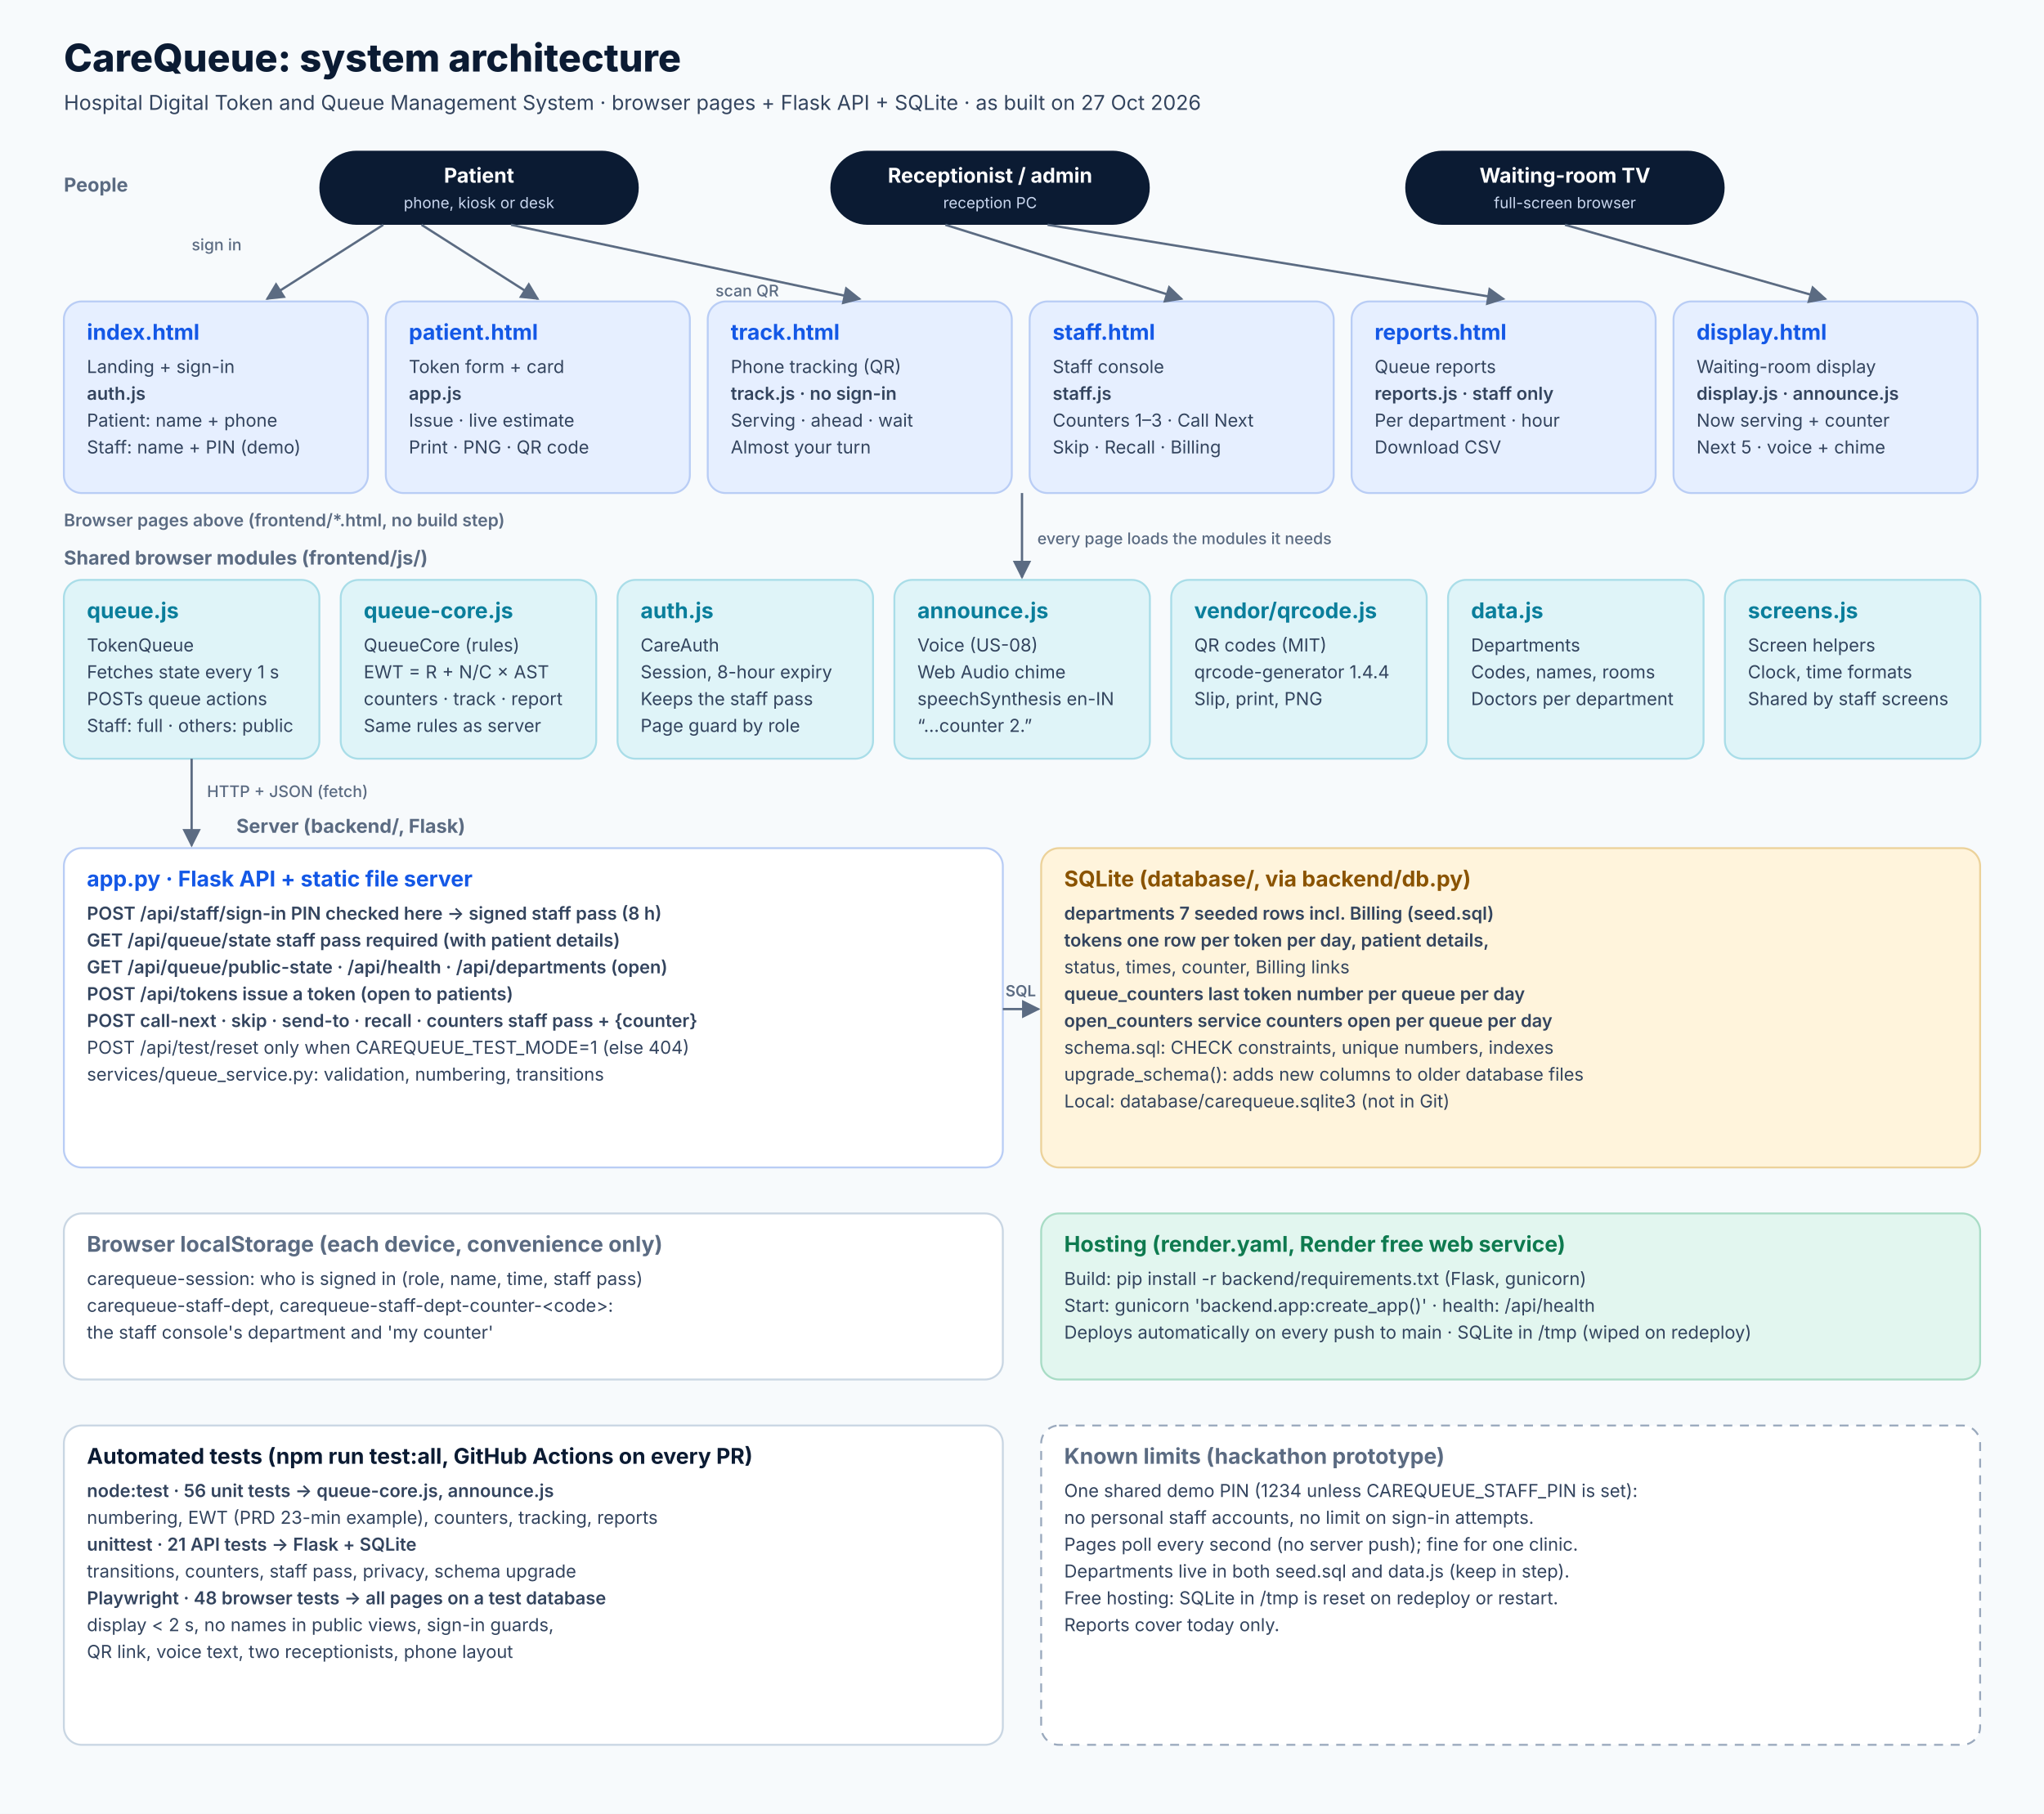
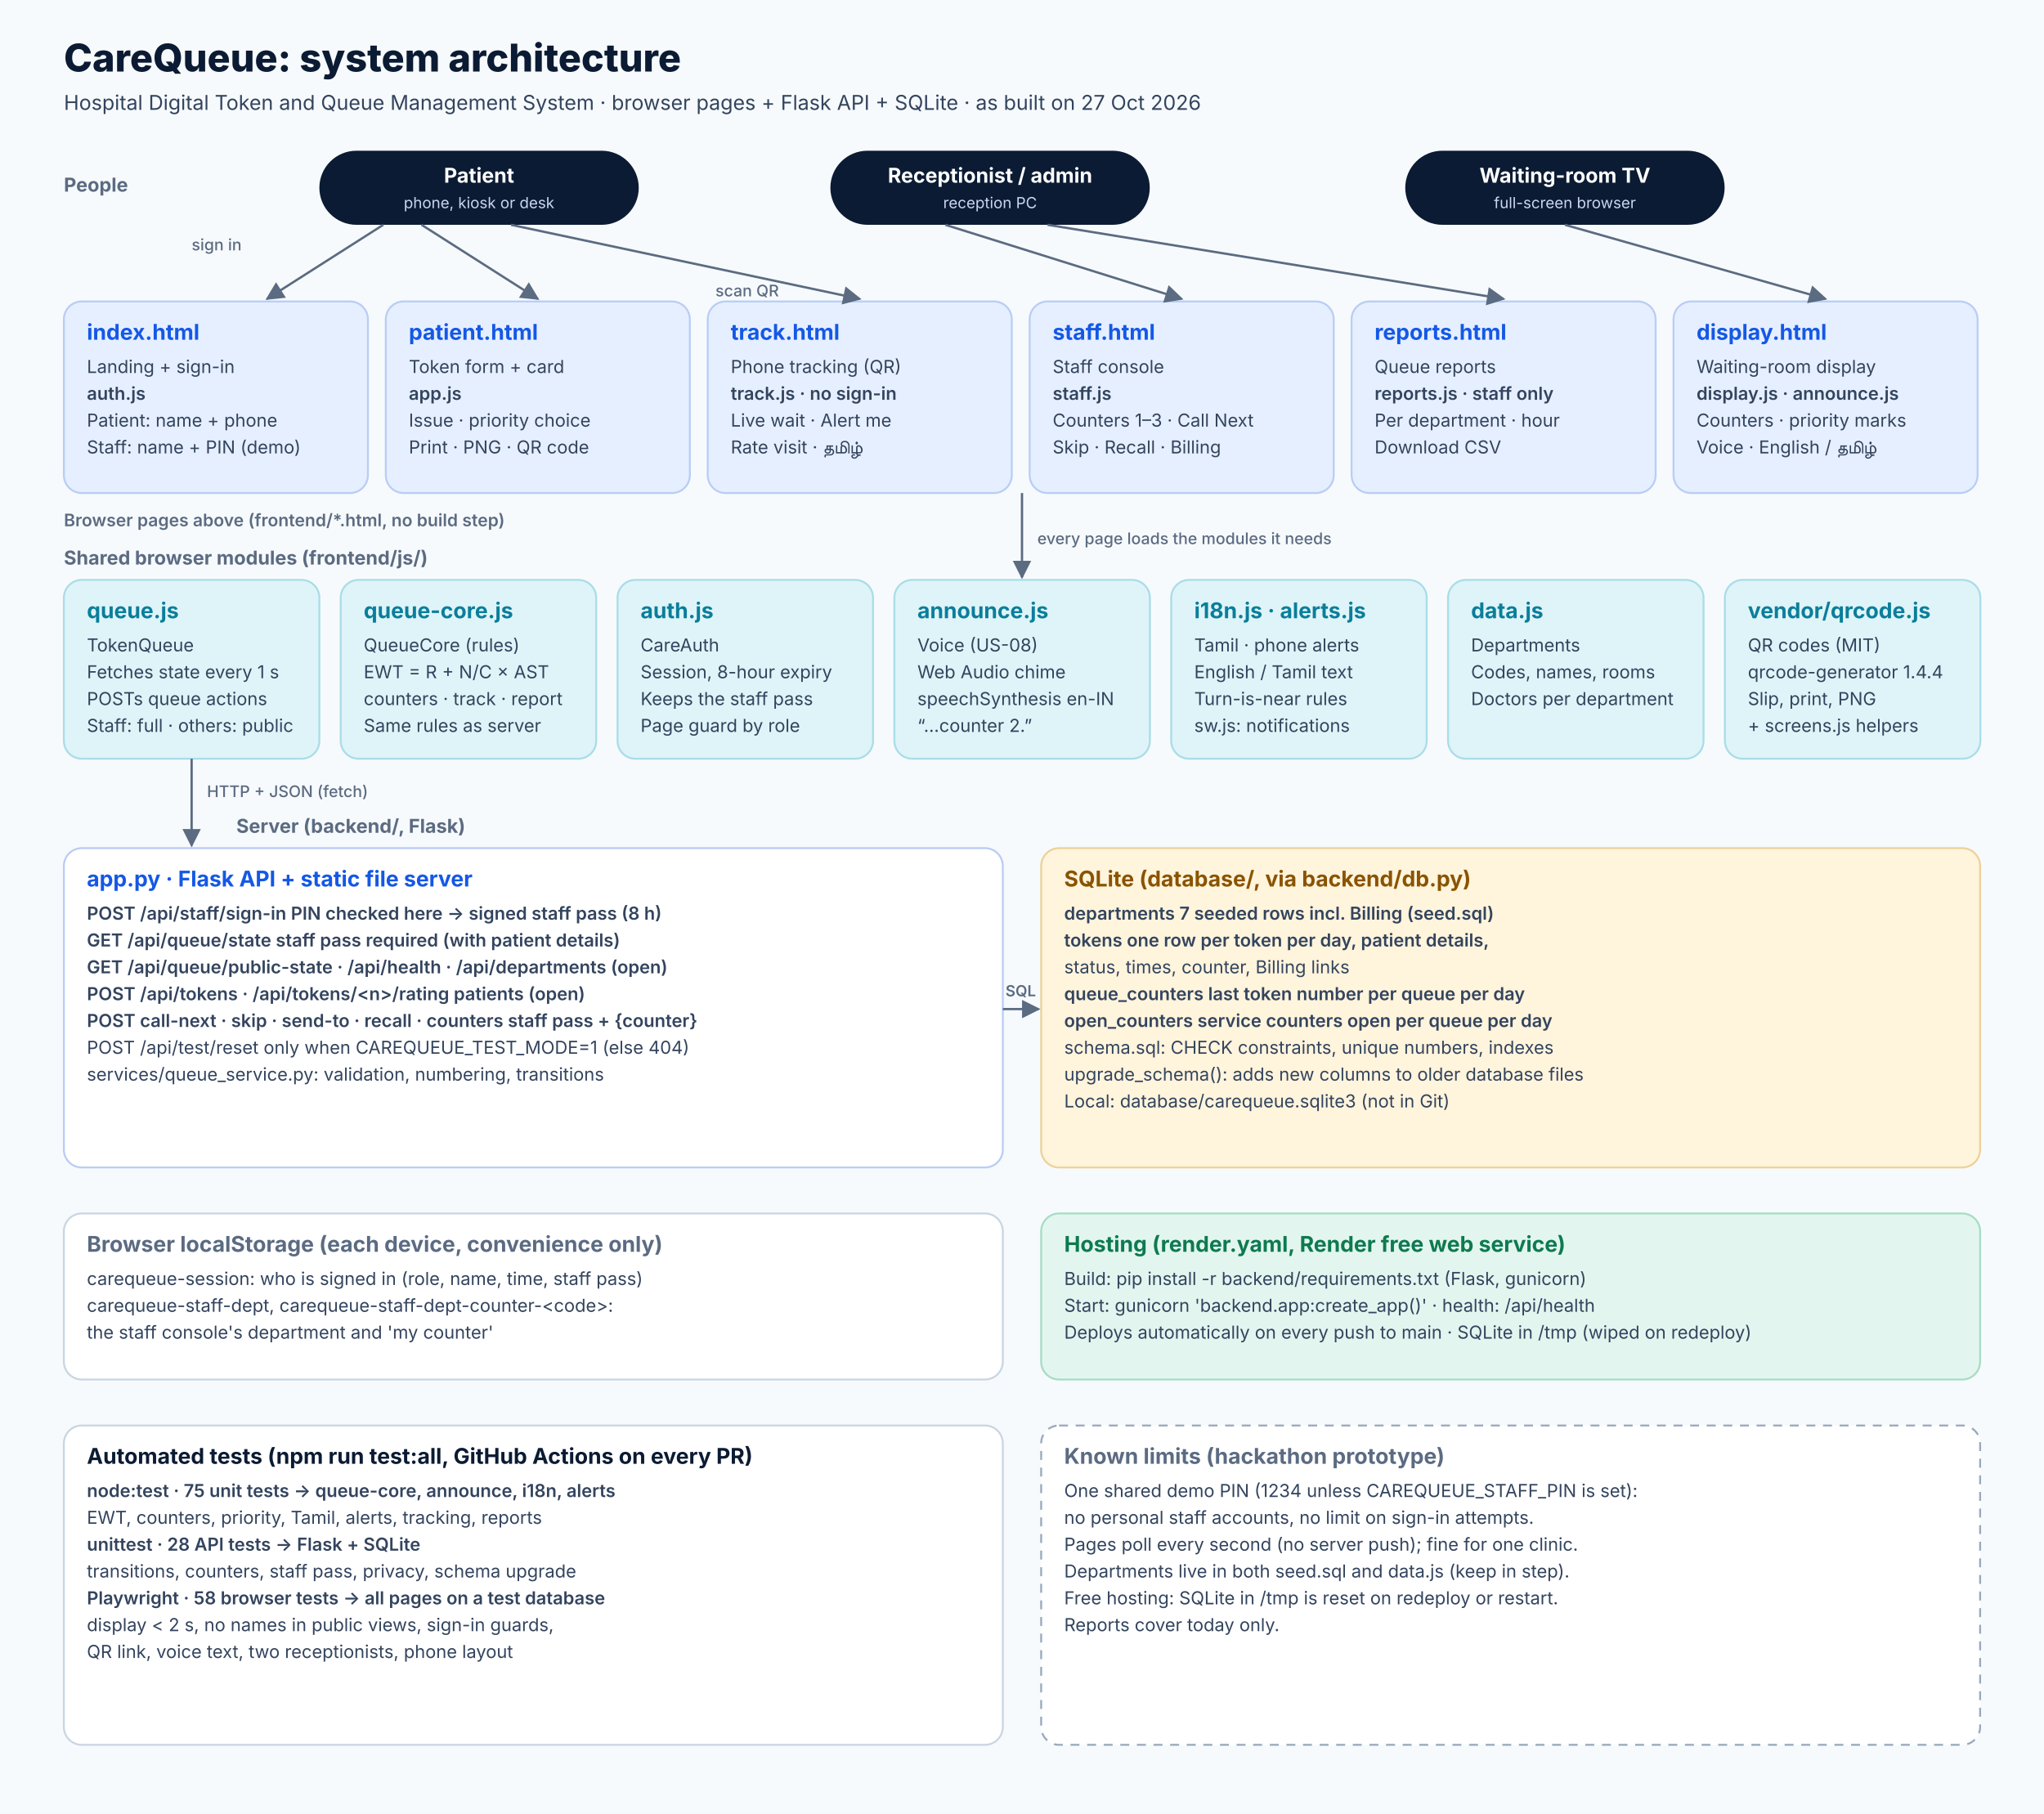
<svg xmlns="http://www.w3.org/2000/svg" width="1600" height="1420" viewBox="0 0 1600 1420" font-family="Inter, -apple-system, 'Segoe UI', Arial, sans-serif">
  <defs>
    <marker id="ah" viewBox="0 0 10 10" refX="9" refY="5" markerWidth="8" markerHeight="8" orient="auto-start-reverse">
      <path d="M0,0 L10,5 L0,10 z" fill="#5b6b82" />
    </marker>
  </defs>
  <rect width="1600" height="1420" fill="#f7fafc" />
  <text x="50" y="56" font-size="30" font-weight="800" fill="#0b1b33" text-anchor="start">CareQueue: system architecture</text>
  <text x="50" y="86" font-size="16" font-weight="400" fill="#33445e" text-anchor="start">Hospital Digital Token and Queue Management System · browser pages + Flask API + SQLite · as built on 27 Oct 2026</text>
  <text x="50" y="150" font-size="15" font-weight="700" fill="#5b6b82" text-anchor="start">People</text>
  <rect x="250" y="118" width="250" height="58" rx="29" fill="#0b1b33" />
  <text x="375" y="143" font-size="16" font-weight="700" fill="#fff" text-anchor="middle">Patient</text>
  <text x="375" y="163" font-size="12" font-weight="400" fill="#c9d6ee" text-anchor="middle">phone, kiosk or desk</text>
  <rect x="650" y="118" width="250" height="58" rx="29" fill="#0b1b33" />
  <text x="775" y="143" font-size="16" font-weight="700" fill="#fff" text-anchor="middle">Receptionist / admin</text>
  <text x="775" y="163" font-size="12" font-weight="400" fill="#c9d6ee" text-anchor="middle">reception PC</text>
  <rect x="1100" y="118" width="250" height="58" rx="29" fill="#0b1b33" />
  <text x="1225" y="143" font-size="16" font-weight="700" fill="#fff" text-anchor="middle">Waiting-room TV</text>
  <text x="1225" y="163" font-size="12" font-weight="400" fill="#c9d6ee" text-anchor="middle">full-screen browser</text>
  <text x="50" y="412" font-size="13.5" font-weight="600" fill="#5b6b82" text-anchor="start">Browser pages above  (frontend/*.html, no build step)</text>
  <rect x="50" y="236" width="238" height="150" rx="14" fill="#e6efff" stroke="#b9cdf5" stroke-width="1.5" />
  <text x="68" y="266" font-size="17" font-weight="700" fill="#1458e6" text-anchor="start">index.html</text>
  <text x="68" y="292" font-size="14" font-weight="400" fill="#33445e" text-anchor="start">Landing + sign-in</text>
  <text x="68" y="313" font-size="14" font-weight="600" fill="#33445e" text-anchor="start">auth.js</text>
  <text x="68" y="334" font-size="14" font-weight="400" fill="#33445e" text-anchor="start">Patient: name + phone</text>
  <text x="68" y="355" font-size="14" font-weight="400" fill="#33445e" text-anchor="start">Staff: name + PIN (demo)</text>
  <rect x="302" y="236" width="238" height="150" rx="14" fill="#e6efff" stroke="#b9cdf5" stroke-width="1.5" />
  <text x="320" y="266" font-size="17" font-weight="700" fill="#1458e6" text-anchor="start">patient.html</text>
  <text x="320" y="292" font-size="14" font-weight="400" fill="#33445e" text-anchor="start">Token form + card</text>
  <text x="320" y="313" font-size="14" font-weight="600" fill="#33445e" text-anchor="start">app.js</text>
-   <text x="320" y="334" font-size="14" font-weight="400" fill="#33445e" text-anchor="start">Issue · live estimate</text>
+   <text x="320" y="334" font-size="14" font-weight="400" fill="#33445e" text-anchor="start">Issue · priority choice</text>
  <text x="320" y="355" font-size="14" font-weight="400" fill="#33445e" text-anchor="start">Print · PNG · QR code</text>
  <rect x="554" y="236" width="238" height="150" rx="14" fill="#e6efff" stroke="#b9cdf5" stroke-width="1.5" />
  <text x="572" y="266" font-size="17" font-weight="700" fill="#1458e6" text-anchor="start">track.html</text>
  <text x="572" y="292" font-size="14" font-weight="400" fill="#33445e" text-anchor="start">Phone tracking (QR)</text>
  <text x="572" y="313" font-size="14" font-weight="600" fill="#33445e" text-anchor="start">track.js · no sign-in</text>
-   <text x="572" y="334" font-size="14" font-weight="400" fill="#33445e" text-anchor="start">Serving · ahead · wait</text>
-   <text x="572" y="355" font-size="14" font-weight="400" fill="#33445e" text-anchor="start">Almost your turn</text>
+   <text x="572" y="334" font-size="14" font-weight="400" fill="#33445e" text-anchor="start">Live wait · Alert me</text>
+   <text x="572" y="355" font-size="14" font-weight="400" fill="#33445e" text-anchor="start">Rate visit · தமிழ்</text>
  <rect x="806" y="236" width="238" height="150" rx="14" fill="#e6efff" stroke="#b9cdf5" stroke-width="1.5" />
  <text x="824" y="266" font-size="17" font-weight="700" fill="#1458e6" text-anchor="start">staff.html</text>
  <text x="824" y="292" font-size="14" font-weight="400" fill="#33445e" text-anchor="start">Staff console</text>
  <text x="824" y="313" font-size="14" font-weight="600" fill="#33445e" text-anchor="start">staff.js</text>
  <text x="824" y="334" font-size="14" font-weight="400" fill="#33445e" text-anchor="start">Counters 1–3 · Call Next</text>
  <text x="824" y="355" font-size="14" font-weight="400" fill="#33445e" text-anchor="start">Skip · Recall · Billing</text>
  <rect x="1058" y="236" width="238" height="150" rx="14" fill="#e6efff" stroke="#b9cdf5" stroke-width="1.5" />
  <text x="1076" y="266" font-size="17" font-weight="700" fill="#1458e6" text-anchor="start">reports.html</text>
  <text x="1076" y="292" font-size="14" font-weight="400" fill="#33445e" text-anchor="start">Queue reports</text>
  <text x="1076" y="313" font-size="14" font-weight="600" fill="#33445e" text-anchor="start">reports.js · staff only</text>
  <text x="1076" y="334" font-size="14" font-weight="400" fill="#33445e" text-anchor="start">Per department · hour</text>
  <text x="1076" y="355" font-size="14" font-weight="400" fill="#33445e" text-anchor="start">Download CSV</text>
  <rect x="1310" y="236" width="238" height="150" rx="14" fill="#e6efff" stroke="#b9cdf5" stroke-width="1.5" />
  <text x="1328" y="266" font-size="17" font-weight="700" fill="#1458e6" text-anchor="start">display.html</text>
  <text x="1328" y="292" font-size="14" font-weight="400" fill="#33445e" text-anchor="start">Waiting-room display</text>
  <text x="1328" y="313" font-size="14" font-weight="600" fill="#33445e" text-anchor="start">display.js · announce.js</text>
-   <text x="1328" y="334" font-size="14" font-weight="400" fill="#33445e" text-anchor="start">Now serving + counter</text>
-   <text x="1328" y="355" font-size="14" font-weight="400" fill="#33445e" text-anchor="start">Next 5 · voice + chime</text>
+   <text x="1328" y="334" font-size="14" font-weight="400" fill="#33445e" text-anchor="start">Counters · priority marks</text>
+   <text x="1328" y="355" font-size="14" font-weight="400" fill="#33445e" text-anchor="start">Voice · English / தமிழ்</text>
  <line x1="330" y1="176" x2="421.0" y2="234" stroke="#5b6b82" stroke-width="1.8" marker-end="url(#ah)" />
  <line x1="400" y1="176" x2="673.0" y2="234" stroke="#5b6b82" stroke-width="1.8" marker-end="url(#ah)" />
  <text x="560" y="232" font-size="12.5" font-weight="500" fill="#5b6b82" text-anchor="start">scan QR</text>
  <line x1="300" y1="176" x2="209.0" y2="234" stroke="#5b6b82" stroke-width="1.8" marker-end="url(#ah)" />
  <text x="150" y="196" font-size="12.5" font-weight="500" fill="#5b6b82" text-anchor="start">sign in</text>
  <line x1="740" y1="176" x2="925.0" y2="234" stroke="#5b6b82" stroke-width="1.8" marker-end="url(#ah)" />
  <line x1="820" y1="176" x2="1177.0" y2="234" stroke="#5b6b82" stroke-width="1.8" marker-end="url(#ah)" />
  <line x1="1225" y1="176" x2="1429.0" y2="234" stroke="#5b6b82" stroke-width="1.8" marker-end="url(#ah)" />
  <text x="50" y="442" font-size="15" font-weight="700" fill="#5b6b82" text-anchor="start">Shared browser modules  (frontend/js/)</text>
  <rect x="50.0" y="454" width="200" height="140" rx="14" fill="#dff4f8" stroke="#a9dde8" stroke-width="1.5" />
  <text x="68.0" y="484" font-size="17" font-weight="700" fill="#0a7e9b" text-anchor="start">queue.js</text>
  <text x="68.0" y="510" font-size="14" font-weight="400" fill="#33445e" text-anchor="start">TokenQueue</text>
  <text x="68.0" y="531" font-size="14" font-weight="400" fill="#33445e" text-anchor="start">Fetches state every 1 s</text>
  <text x="68.0" y="552" font-size="14" font-weight="400" fill="#33445e" text-anchor="start">POSTs queue actions</text>
  <text x="68.0" y="573" font-size="14" font-weight="400" fill="#33445e" text-anchor="start">Staff: full · others: public</text>
  <rect x="266.7" y="454" width="200" height="140" rx="14" fill="#dff4f8" stroke="#a9dde8" stroke-width="1.5" />
  <text x="284.7" y="484" font-size="17" font-weight="700" fill="#0a7e9b" text-anchor="start">queue-core.js</text>
  <text x="284.7" y="510" font-size="14" font-weight="400" fill="#33445e" text-anchor="start">QueueCore (rules)</text>
  <text x="284.7" y="531" font-size="14" font-weight="400" fill="#33445e" text-anchor="start">EWT = R + N/C × AST</text>
  <text x="284.7" y="552" font-size="14" font-weight="400" fill="#33445e" text-anchor="start">counters · track · report</text>
  <text x="284.7" y="573" font-size="14" font-weight="400" fill="#33445e" text-anchor="start">Same rules as server</text>
  <rect x="483.4" y="454" width="200" height="140" rx="14" fill="#dff4f8" stroke="#a9dde8" stroke-width="1.5" />
  <text x="501.4" y="484" font-size="17" font-weight="700" fill="#0a7e9b" text-anchor="start">auth.js</text>
  <text x="501.4" y="510" font-size="14" font-weight="400" fill="#33445e" text-anchor="start">CareAuth</text>
  <text x="501.4" y="531" font-size="14" font-weight="400" fill="#33445e" text-anchor="start">Session, 8-hour expiry</text>
  <text x="501.4" y="552" font-size="14" font-weight="400" fill="#33445e" text-anchor="start">Keeps the staff pass</text>
  <text x="501.4" y="573" font-size="14" font-weight="400" fill="#33445e" text-anchor="start">Page guard by role</text>
  <rect x="700.1" y="454" width="200" height="140" rx="14" fill="#dff4f8" stroke="#a9dde8" stroke-width="1.5" />
  <text x="718.1" y="484" font-size="17" font-weight="700" fill="#0a7e9b" text-anchor="start">announce.js</text>
  <text x="718.1" y="510" font-size="14" font-weight="400" fill="#33445e" text-anchor="start">Voice (US-08)</text>
  <text x="718.1" y="531" font-size="14" font-weight="400" fill="#33445e" text-anchor="start">Web Audio chime</text>
  <text x="718.1" y="552" font-size="14" font-weight="400" fill="#33445e" text-anchor="start">speechSynthesis en-IN</text>
  <text x="718.1" y="573" font-size="14" font-weight="400" fill="#33445e" text-anchor="start">“…counter 2.”</text>
  <rect x="916.8" y="454" width="200" height="140" rx="14" fill="#dff4f8" stroke="#a9dde8" stroke-width="1.5" />
-   <text x="934.8" y="484" font-size="17" font-weight="700" fill="#0a7e9b" text-anchor="start">vendor/qrcode.js</text>
-   <text x="934.8" y="510" font-size="14" font-weight="400" fill="#33445e" text-anchor="start">QR codes (MIT)</text>
-   <text x="934.8" y="531" font-size="14" font-weight="400" fill="#33445e" text-anchor="start">qrcode-generator 1.4.4</text>
-   <text x="934.8" y="552" font-size="14" font-weight="400" fill="#33445e" text-anchor="start">Slip, print, PNG</text>
+   <text x="934.8" y="484" font-size="17" font-weight="700" fill="#0a7e9b" text-anchor="start">i18n.js · alerts.js</text>
+   <text x="934.8" y="510" font-size="14" font-weight="400" fill="#33445e" text-anchor="start">Tamil · phone alerts</text>
+   <text x="934.8" y="531" font-size="14" font-weight="400" fill="#33445e" text-anchor="start">English / Tamil text</text>
+   <text x="934.8" y="552" font-size="14" font-weight="400" fill="#33445e" text-anchor="start">Turn-is-near rules</text>
+   <text x="934.8" y="573" font-size="14" font-weight="400" fill="#33445e" text-anchor="start">sw.js: notifications</text>
  <rect x="1133.5" y="454" width="200" height="140" rx="14" fill="#dff4f8" stroke="#a9dde8" stroke-width="1.5" />
  <text x="1151.5" y="484" font-size="17" font-weight="700" fill="#0a7e9b" text-anchor="start">data.js</text>
  <text x="1151.5" y="510" font-size="14" font-weight="400" fill="#33445e" text-anchor="start">Departments</text>
  <text x="1151.5" y="531" font-size="14" font-weight="400" fill="#33445e" text-anchor="start">Codes, names, rooms</text>
  <text x="1151.5" y="552" font-size="14" font-weight="400" fill="#33445e" text-anchor="start">Doctors per department</text>
  <rect x="1350.2" y="454" width="200" height="140" rx="14" fill="#dff4f8" stroke="#a9dde8" stroke-width="1.5" />
-   <text x="1368.2" y="484" font-size="17" font-weight="700" fill="#0a7e9b" text-anchor="start">screens.js</text>
-   <text x="1368.2" y="510" font-size="14" font-weight="400" fill="#33445e" text-anchor="start">Screen helpers</text>
-   <text x="1368.2" y="531" font-size="14" font-weight="400" fill="#33445e" text-anchor="start">Clock, time formats</text>
-   <text x="1368.2" y="552" font-size="14" font-weight="400" fill="#33445e" text-anchor="start">Shared by staff screens</text>
+   <text x="1368.2" y="484" font-size="17" font-weight="700" fill="#0a7e9b" text-anchor="start">vendor/qrcode.js</text>
+   <text x="1368.2" y="510" font-size="14" font-weight="400" fill="#33445e" text-anchor="start">QR codes (MIT)</text>
+   <text x="1368.2" y="531" font-size="14" font-weight="400" fill="#33445e" text-anchor="start">qrcode-generator 1.4.4</text>
+   <text x="1368.2" y="552" font-size="14" font-weight="400" fill="#33445e" text-anchor="start">Slip, print, PNG</text>
+   <text x="1368.2" y="573" font-size="14" font-weight="400" fill="#33445e" text-anchor="start">+ screens.js helpers</text>
  <line x1="800" y1="386" x2="800" y2="452" stroke="#5b6b82" stroke-width="1.8" marker-end="url(#ah)" />
  <text x="812" y="426" font-size="12.5" font-weight="500" fill="#5b6b82" text-anchor="start">every page loads the modules it needs</text>
  <text x="185" y="652" font-size="15" font-weight="700" fill="#5b6b82" text-anchor="start">Server  (backend/, Flask)</text>
  <rect x="50" y="664" width="735" height="250" rx="14" fill="#fff" stroke="#b9cdf5" stroke-width="1.5" />
  <text x="68" y="694" font-size="17" font-weight="700" fill="#1458e6" text-anchor="start">app.py  ·  Flask API + static file server</text>
  <text x="68" y="720" font-size="14" font-weight="600" fill="#33445e" text-anchor="start">POST /api/staff/sign-in    PIN checked here → signed staff pass (8 h)</text>
  <text x="68" y="741" font-size="14" font-weight="600" fill="#33445e" text-anchor="start">GET  /api/queue/state       staff pass required (with patient details)</text>
  <text x="68" y="762" font-size="14" font-weight="600" fill="#33445e" text-anchor="start">GET  /api/queue/public-state · /api/health · /api/departments  (open)</text>
-   <text x="68" y="783" font-size="14" font-weight="600" fill="#33445e" text-anchor="start">POST /api/tokens            issue a token (open to patients)</text>
+   <text x="68" y="783" font-size="14" font-weight="600" fill="#33445e" text-anchor="start">POST /api/tokens · /api/tokens/&lt;n&gt;/rating   patients (open)</text>
  <text x="68" y="804" font-size="14" font-weight="600" fill="#33445e" text-anchor="start">POST call-next · skip · send-to · recall · counters   staff pass + {counter}</text>
  <text x="68" y="825" font-size="14" font-weight="400" fill="#33445e" text-anchor="start">POST /api/test/reset only when CAREQUEUE_TEST_MODE=1 (else 404)</text>
  <text x="68" y="846" font-size="14" font-weight="400" fill="#33445e" text-anchor="start">services/queue_service.py: validation, numbering, transitions</text>
  <line x1="150" y1="594" x2="150" y2="662" stroke="#5b6b82" stroke-width="1.8" marker-end="url(#ah)" />
  <text x="162" y="624" font-size="12.5" font-weight="500" fill="#5b6b82" text-anchor="start">HTTP + JSON (fetch)</text>
  <rect x="815" y="664" width="735" height="250" rx="14" fill="#fff4dc" stroke="#ecd29a" stroke-width="1.5" />
  <text x="833" y="694" font-size="17" font-weight="700" fill="#8a5300" text-anchor="start">SQLite  (database/, via backend/db.py)</text>
  <text x="833" y="720" font-size="14" font-weight="600" fill="#33445e" text-anchor="start">departments      7 seeded rows incl. Billing (seed.sql)</text>
  <text x="833" y="741" font-size="14" font-weight="600" fill="#33445e" text-anchor="start">tokens           one row per token per day, patient details,</text>
  <text x="833" y="762" font-size="14" font-weight="400" fill="#33445e" text-anchor="start">                  status, times, counter, Billing links</text>
  <text x="833" y="783" font-size="14" font-weight="600" fill="#33445e" text-anchor="start">queue_counters   last token number per queue per day</text>
  <text x="833" y="804" font-size="14" font-weight="600" fill="#33445e" text-anchor="start">open_counters    service counters open per queue per day</text>
  <text x="833" y="825" font-size="14" font-weight="400" fill="#33445e" text-anchor="start">schema.sql: CHECK constraints, unique numbers, indexes</text>
  <text x="833" y="846" font-size="14" font-weight="400" fill="#33445e" text-anchor="start">upgrade_schema(): adds new columns to older database files</text>
  <text x="833" y="867" font-size="14" font-weight="400" fill="#33445e" text-anchor="start">Local: database/carequeue.sqlite3 (not in Git)</text>
  <line x1="785" y1="790" x2="813" y2="790" stroke="#5b6b82" stroke-width="1.8" marker-end="url(#ah)" />
  <text x="799" y="780" font-size="12" font-weight="600" fill="#5b6b82" text-anchor="middle">SQL</text>
  <rect x="50" y="950" width="735" height="130" rx="14" fill="#fff" stroke="#c9d6e3" stroke-width="1.5" />
  <text x="68" y="980" font-size="17" font-weight="700" fill="#5b6b82" text-anchor="start">Browser localStorage  (each device, convenience only)</text>
  <text x="68" y="1006" font-size="14" font-weight="400" fill="#33445e" text-anchor="start">carequeue-session: who is signed in (role, name, time, staff pass)</text>
  <text x="68" y="1027" font-size="14" font-weight="400" fill="#33445e" text-anchor="start">carequeue-staff-dept, carequeue-staff-dept-counter-&lt;code&gt;:</text>
  <text x="68" y="1048" font-size="14" font-weight="400" fill="#33445e" text-anchor="start">the staff console's department and 'my counter'</text>
  <rect x="815" y="950" width="735" height="130" rx="14" fill="#e2f6ef" stroke="#a8dcc5" stroke-width="1.5" />
  <text x="833" y="980" font-size="17" font-weight="700" fill="#0e7a4f" text-anchor="start">Hosting  (render.yaml, Render free web service)</text>
  <text x="833" y="1006" font-size="14" font-weight="400" fill="#33445e" text-anchor="start">Build: pip install -r backend/requirements.txt (Flask, gunicorn)</text>
  <text x="833" y="1027" font-size="14" font-weight="400" fill="#33445e" text-anchor="start">Start: gunicorn 'backend.app:create_app()' · health: /api/health</text>
  <text x="833" y="1048" font-size="14" font-weight="400" fill="#33445e" text-anchor="start">Deploys automatically on every push to main · SQLite in /tmp (wiped on redeploy)</text>
  <rect x="50" y="1116" width="735" height="250" rx="14" fill="#fff" stroke="#c9d6e3" stroke-width="1.5" />
  <text x="68" y="1146" font-size="17" font-weight="700" fill="#0b1b33" text-anchor="start">Automated tests  (npm run test:all, GitHub Actions on every PR)</text>
-   <text x="68" y="1172" font-size="14" font-weight="600" fill="#33445e" text-anchor="start">node:test · 56 unit tests → queue-core.js, announce.js</text>
-   <text x="68" y="1193" font-size="14" font-weight="400" fill="#33445e" text-anchor="start">numbering, EWT (PRD 23-min example), counters, tracking, reports</text>
-   <text x="68" y="1214" font-size="14" font-weight="600" fill="#33445e" text-anchor="start">unittest · 21 API tests → Flask + SQLite</text>
+   <text x="68" y="1172" font-size="14" font-weight="600" fill="#33445e" text-anchor="start">node:test · 75 unit tests → queue-core, announce, i18n, alerts</text>
+   <text x="68" y="1193" font-size="14" font-weight="400" fill="#33445e" text-anchor="start">EWT, counters, priority, Tamil, alerts, tracking, reports</text>
+   <text x="68" y="1214" font-size="14" font-weight="600" fill="#33445e" text-anchor="start">unittest · 28 API tests → Flask + SQLite</text>
  <text x="68" y="1235" font-size="14" font-weight="400" fill="#33445e" text-anchor="start">transitions, counters, staff pass, privacy, schema upgrade</text>
-   <text x="68" y="1256" font-size="14" font-weight="600" fill="#33445e" text-anchor="start">Playwright · 48 browser tests → all pages on a test database</text>
+   <text x="68" y="1256" font-size="14" font-weight="600" fill="#33445e" text-anchor="start">Playwright · 58 browser tests → all pages on a test database</text>
  <text x="68" y="1277" font-size="14" font-weight="400" fill="#33445e" text-anchor="start">display &lt; 2 s, no names in public views, sign-in guards,</text>
  <text x="68" y="1298" font-size="14" font-weight="400" fill="#33445e" text-anchor="start">QR link, voice text, two receptionists, phone layout</text>
  <rect x="815" y="1116" width="735" height="250" rx="14" fill="#fff" stroke="#9aa9bd" stroke-width="1.5" stroke-dasharray="7 6" />
  <text x="833" y="1146" font-size="17" font-weight="700" fill="#5b6b82" text-anchor="start">Known limits  (hackathon prototype)</text>
  <text x="833" y="1172" font-size="14" font-weight="400" fill="#33445e" text-anchor="start">One shared demo PIN (1234 unless CAREQUEUE_STAFF_PIN is set):</text>
  <text x="833" y="1193" font-size="14" font-weight="400" fill="#33445e" text-anchor="start">no personal staff accounts, no limit on sign-in attempts.</text>
  <text x="833" y="1214" font-size="14" font-weight="400" fill="#33445e" text-anchor="start">Pages poll every second (no server push); fine for one clinic.</text>
  <text x="833" y="1235" font-size="14" font-weight="400" fill="#33445e" text-anchor="start">Departments live in both seed.sql and data.js (keep in step).</text>
  <text x="833" y="1256" font-size="14" font-weight="400" fill="#33445e" text-anchor="start">Free hosting: SQLite in /tmp is reset on redeploy or restart.</text>
  <text x="833" y="1277" font-size="14" font-weight="400" fill="#33445e" text-anchor="start">Reports cover today only.</text>
</svg>
